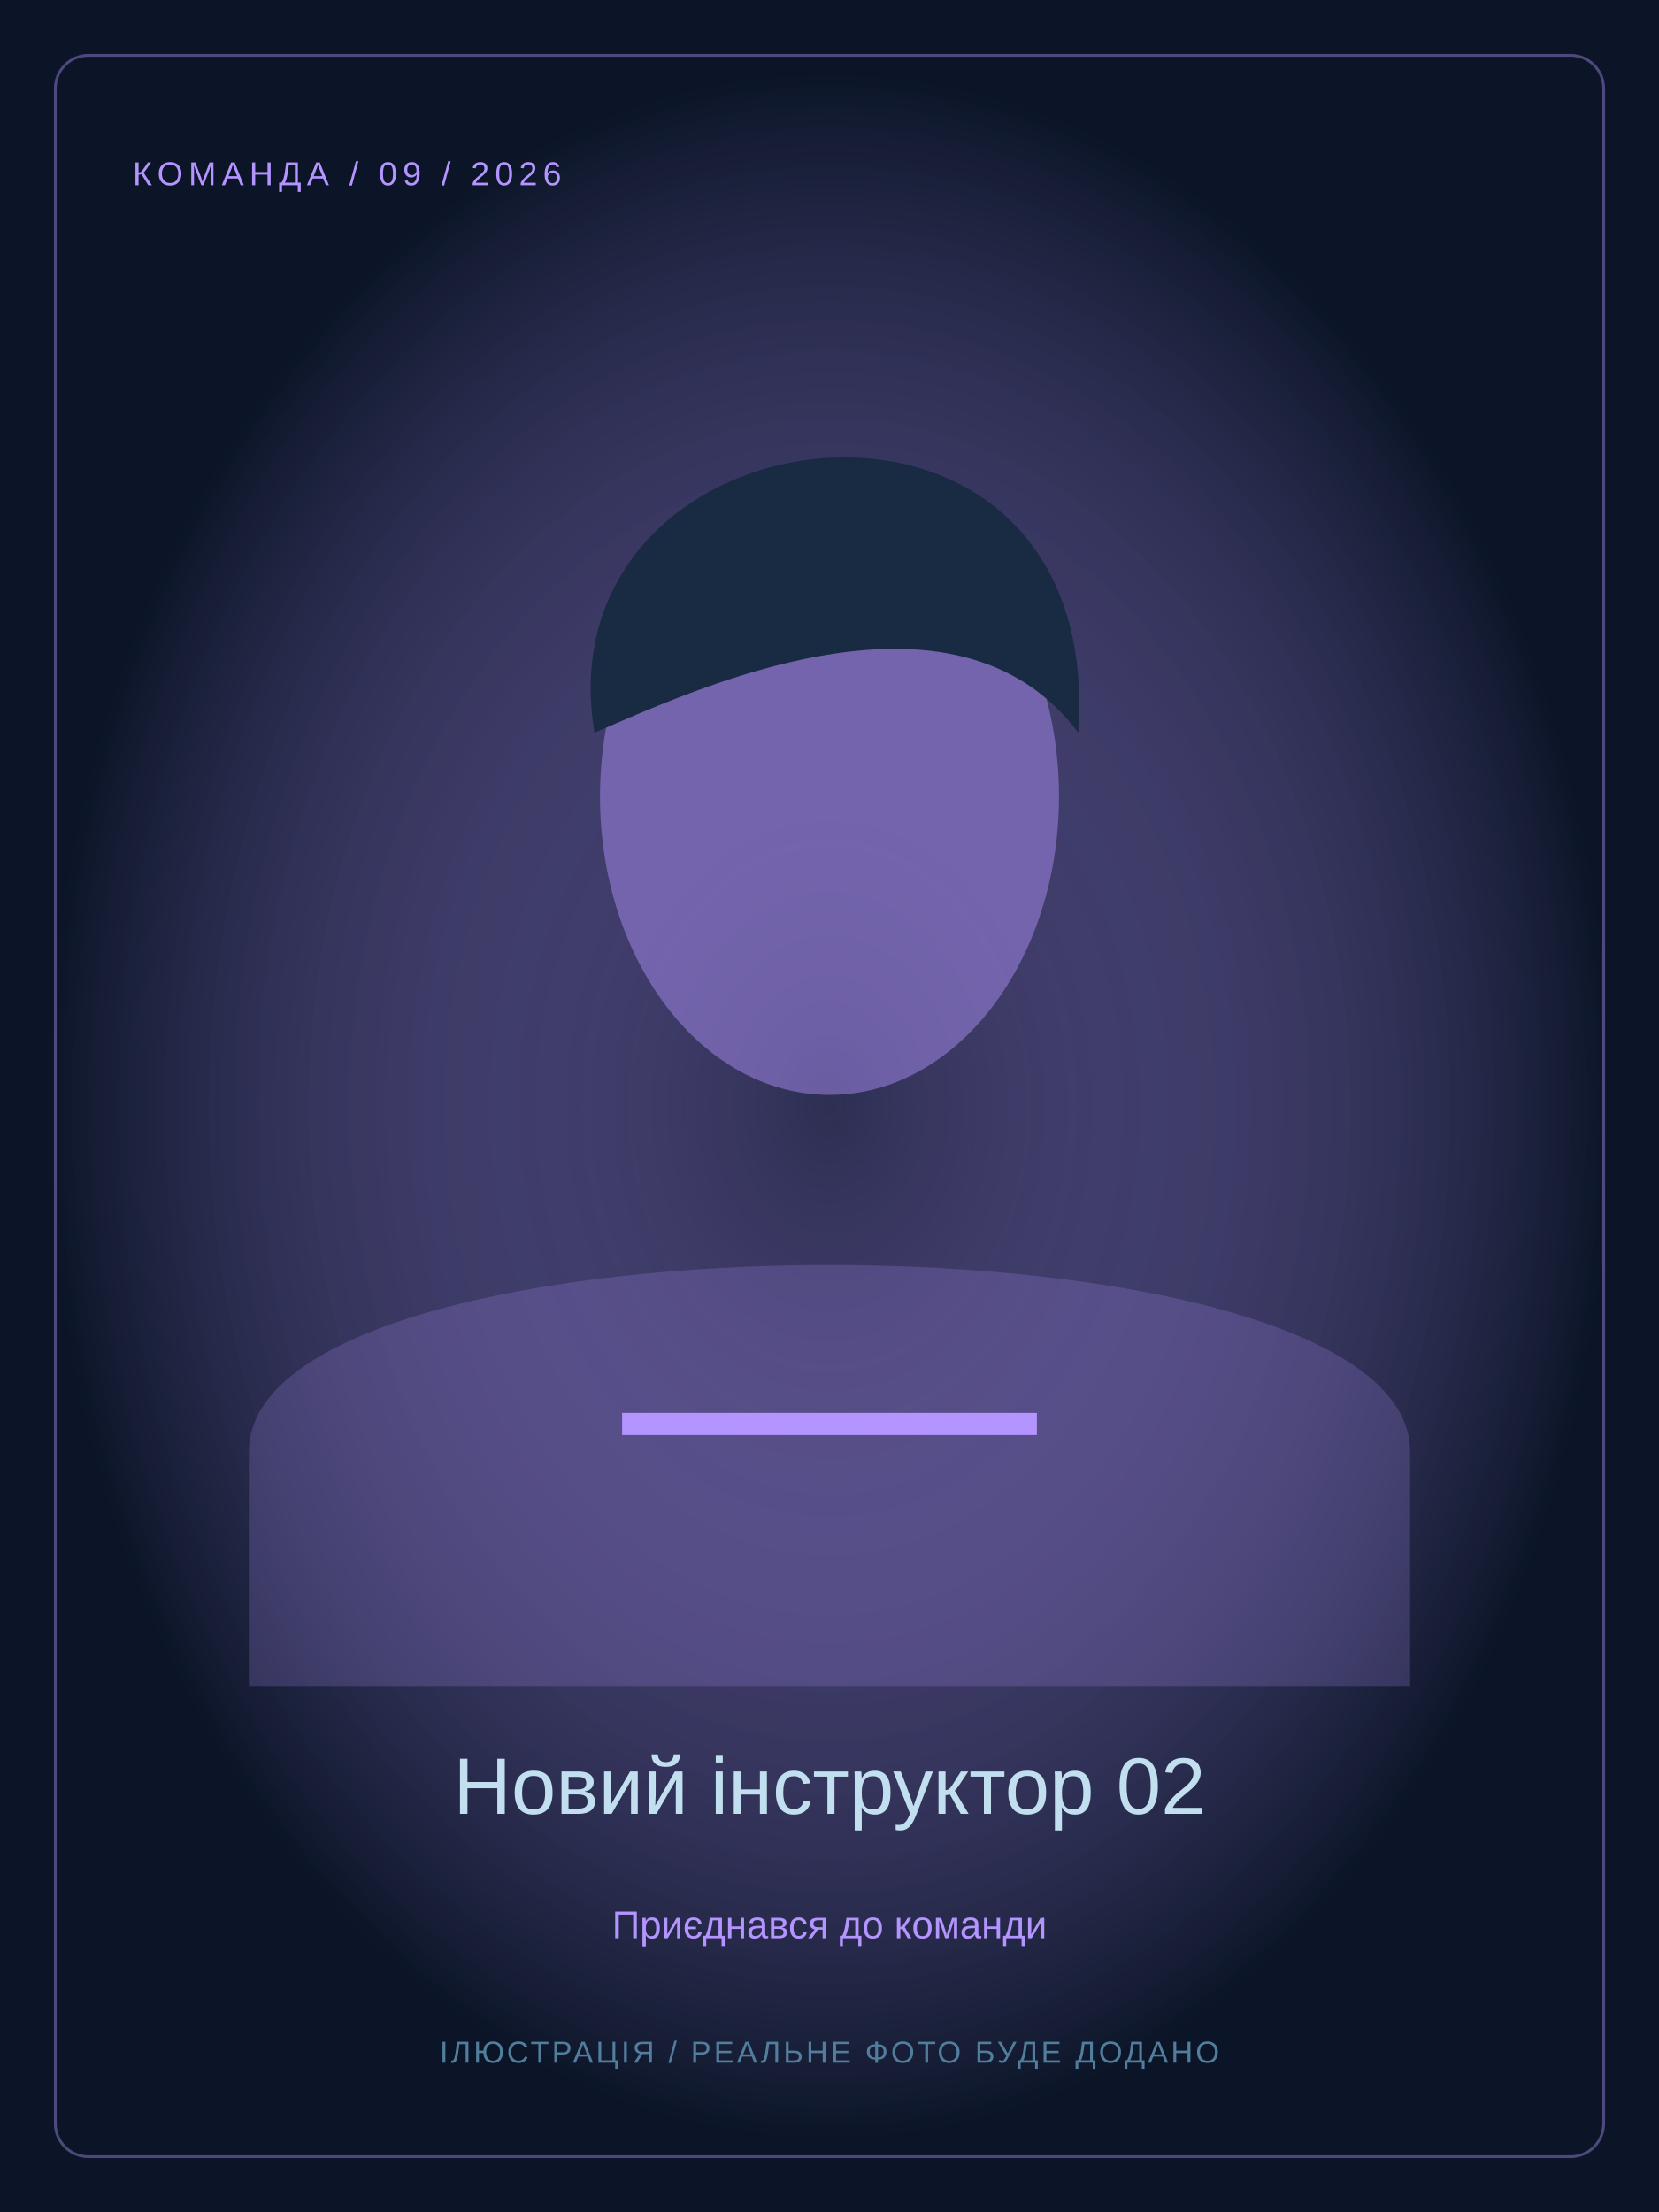
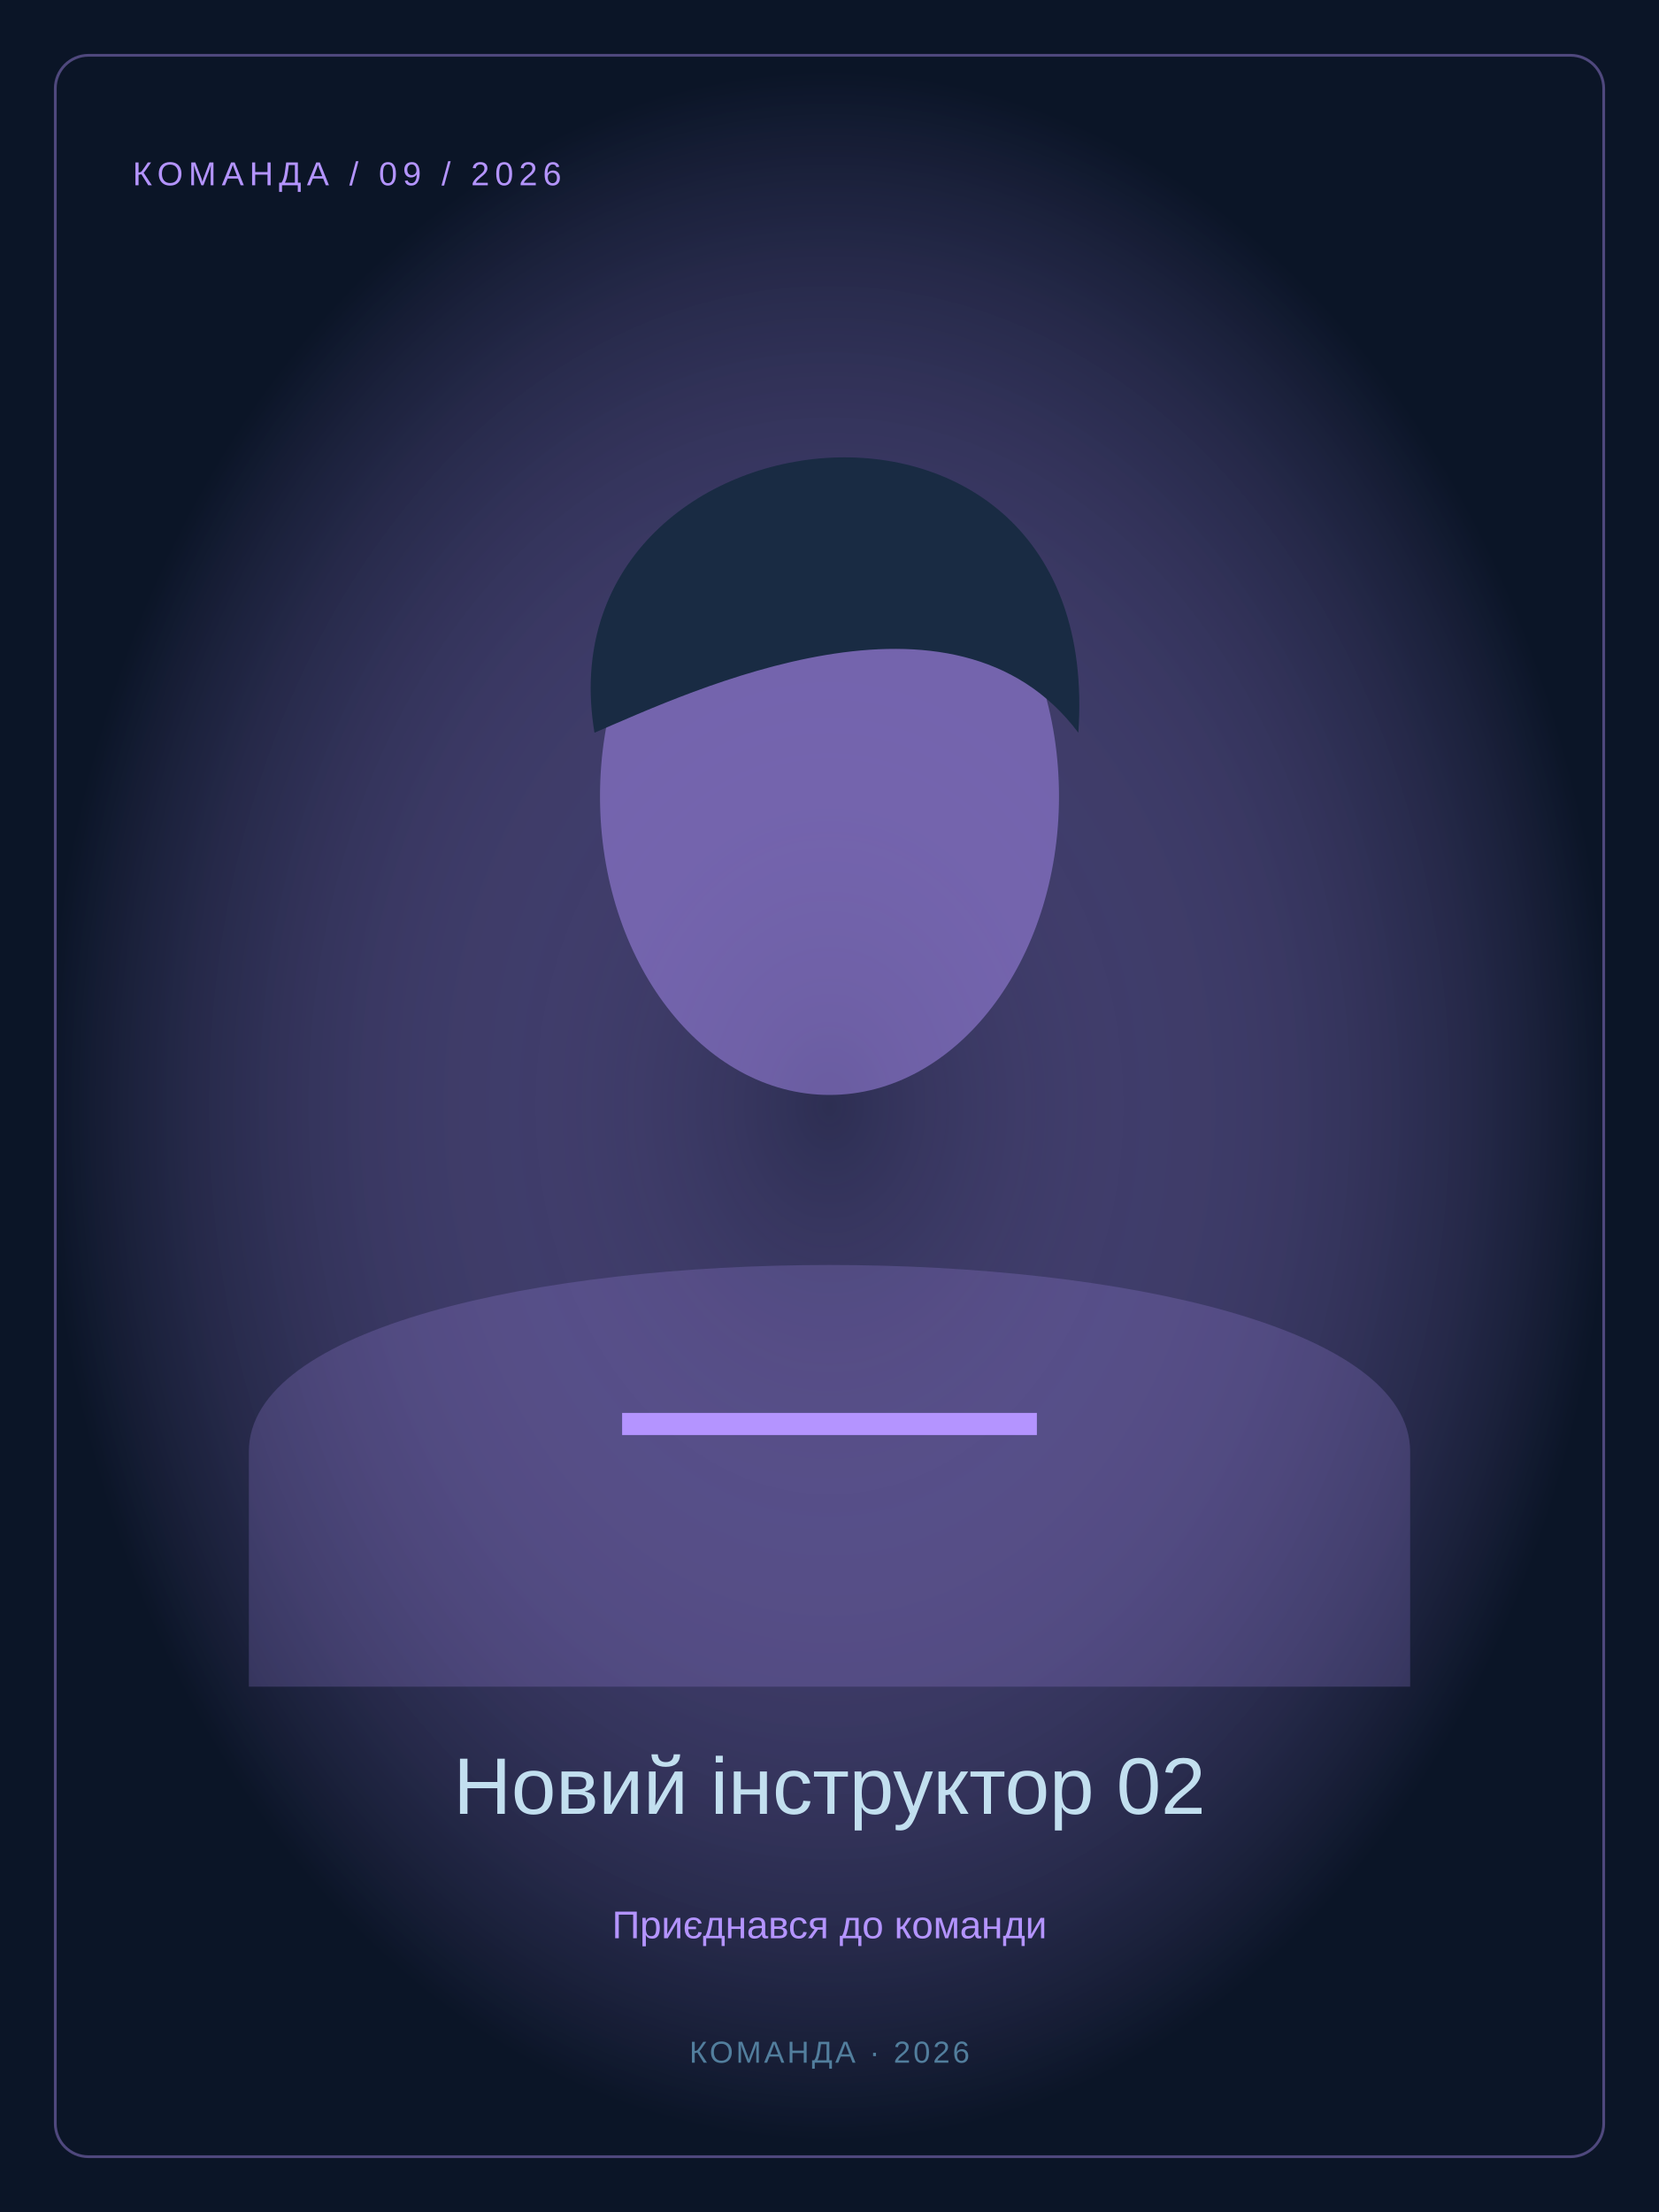
<svg xmlns="http://www.w3.org/2000/svg" width="600" height="800" viewBox="0 0 600 800">
  <defs>
    <radialGradient id="g">
      <stop stop-color="#b494ff" stop-opacity=".2" />
      <stop offset="1" stop-color="#0b1527" />
    </radialGradient>
  </defs>
  <rect width="600" height="800" fill="#0b1527" />
  <rect x="20" y="20" width="560" height="760" rx="12" fill="url(#g)" stroke="#b494ff" stroke-opacity=".4" />
  <path d="M90 610v-85c0-90 420-90 420 0v85" fill="#b494ff" opacity=".2" />
  <ellipse cx="300" cy="288" rx="83" ry="108" fill="#b494ff" opacity=".45" />
  <path d="M215 265c-20-120 185-145 175 0-45-60-140-15-175 0" fill="#192b43" />
  <path d="M225 515h150" stroke="#b494ff" stroke-width="8" />
-   <text x="300" y="656" text-anchor="middle" font-family="Arial" font-size="29" fill="#c2dfef">Новий інструктор 02</text>
-   <text x="300" y="701" text-anchor="middle" font-family="Arial" font-size="14" fill="#b494ff">Приєднався до команди</text>
-   <text x="300" y="746" text-anchor="middle" font-family="Arial" font-size="11" letter-spacing="1" fill="#527e9d">ІЛЮСТРАЦІЯ / РЕАЛЬНЕ ФОТО БУДЕ ДОДАНО</text>
-   <text x="48" y="67" font-family="Arial" font-size="12" fill="#b494ff" letter-spacing="2">КОМАНДА / 09 / 2026</text>
+   <text x="300" y="656" text-anchor="middle" font-family="Rubik,Arial,sans-serif" font-size="29" fill="#c2dfef">Новий інструктор 02</text>
+   <text x="300" y="701" text-anchor="middle" font-family="Rubik,Arial,sans-serif" font-size="14" fill="#b494ff">Приєднався до команди</text>
+   <text x="300" y="746" text-anchor="middle" font-family="Rubik,Arial,sans-serif" font-size="11" letter-spacing="1" fill="#527e9d">КОМАНДА · 2026</text>
+   <text x="48" y="67" font-family="Rubik,Arial,sans-serif" font-size="12" fill="#b494ff" letter-spacing="2">КОМАНДА / 09 / 2026</text>
</svg>
